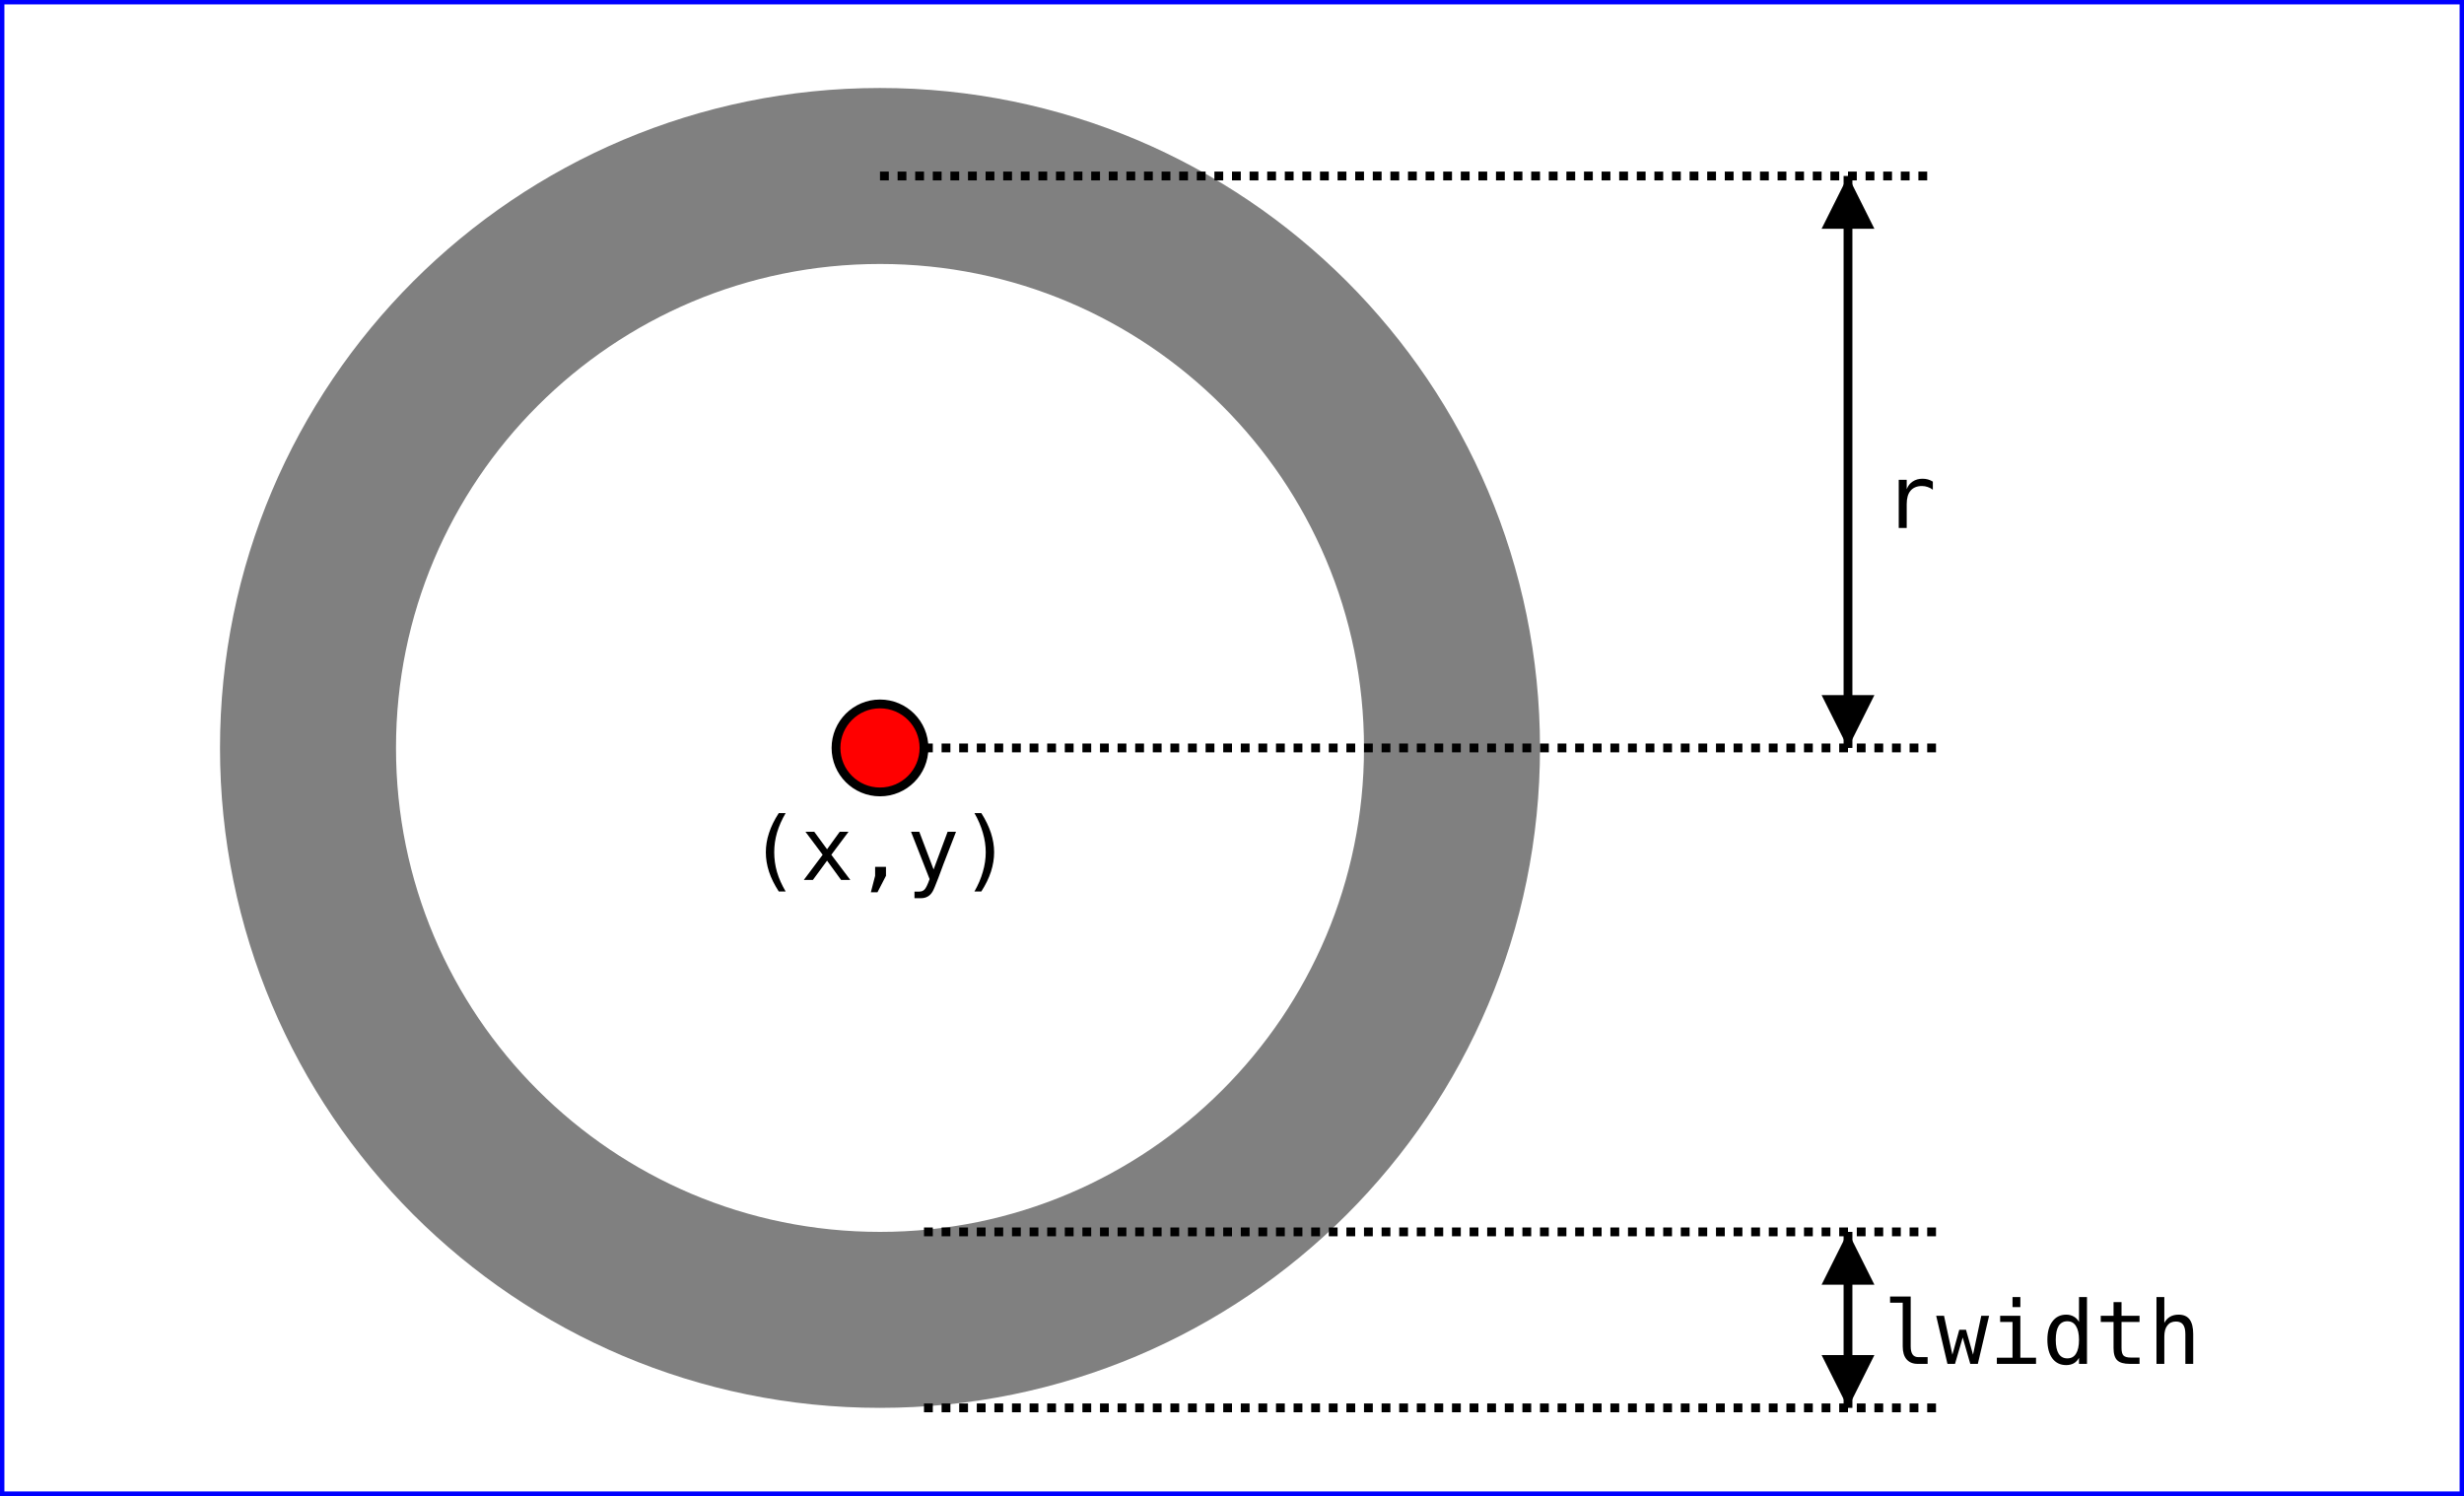
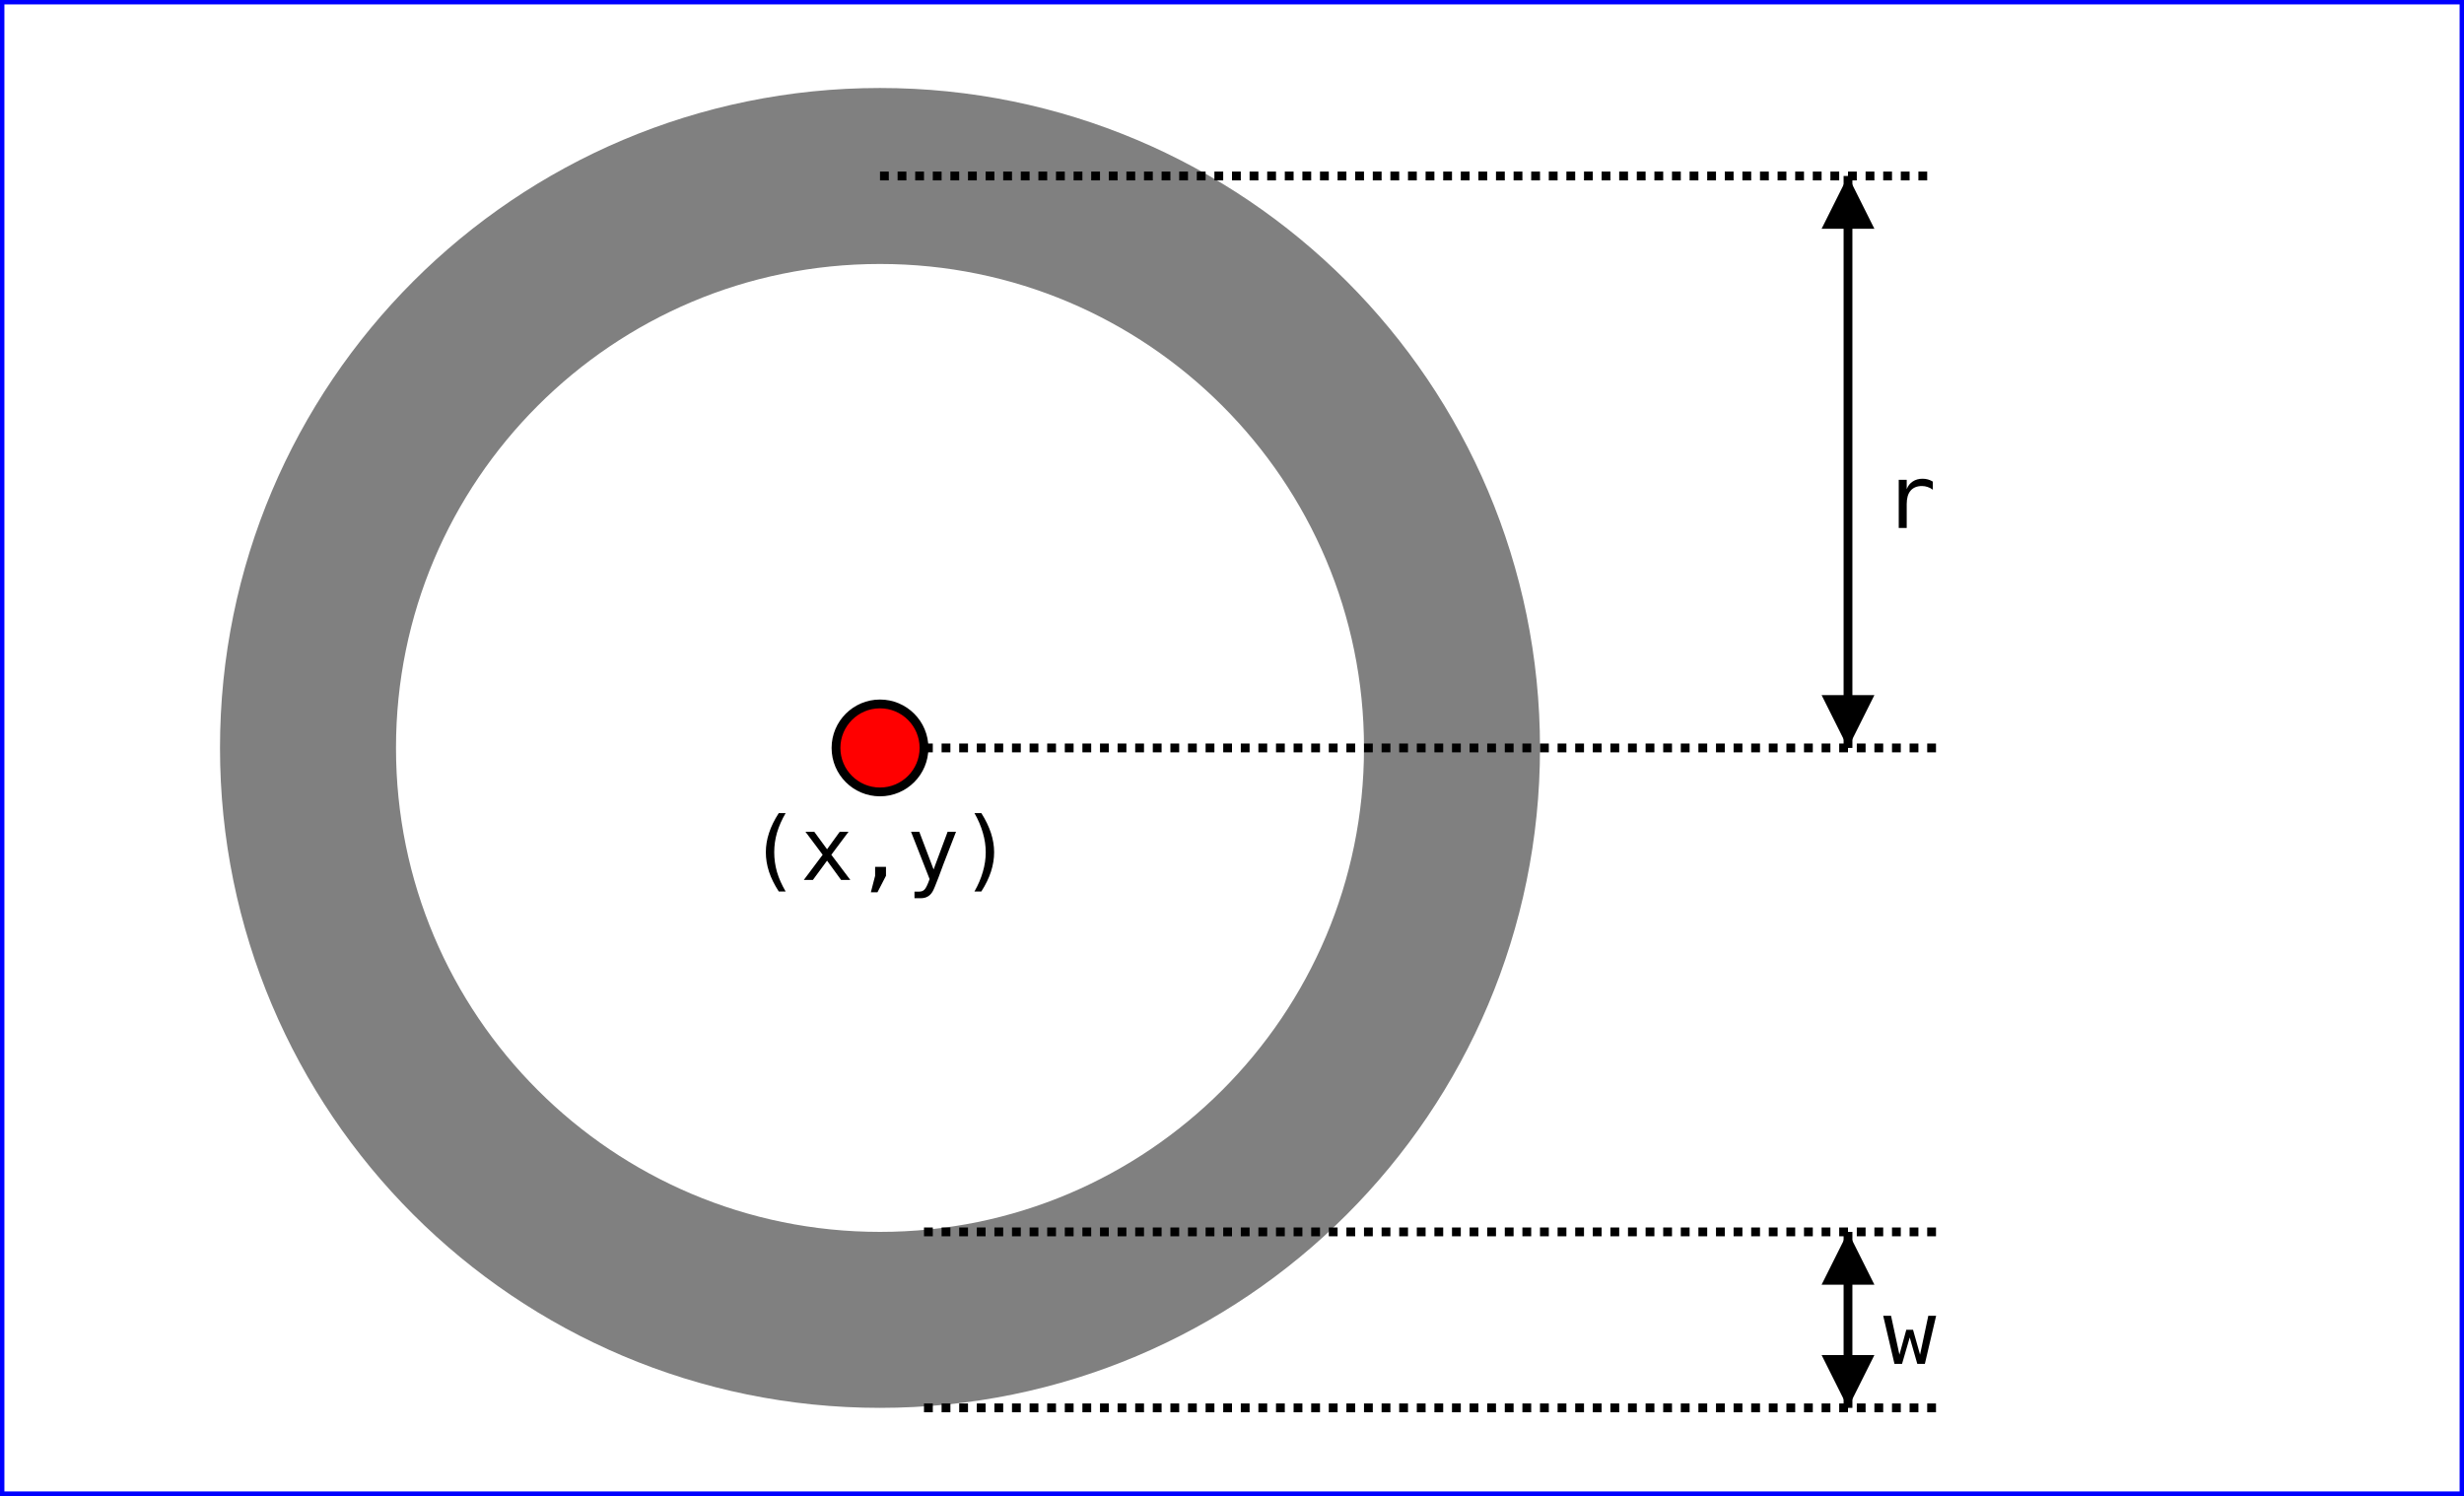
<svg xmlns="http://www.w3.org/2000/svg" version="1.1" width="280" height="170">
  <defs>
    <marker id="s_arrow" viewBox="0 0 10 10" refX="0" refY="5" markerUnits="strokeWidth" markerWidth="8" markerHeight="6" orient="auto">
      <path d="M 0 5 L 10 0 L 10 10 z" />
    </marker>
    <marker id="e_arrow" viewBox="0 0 10 10" refX="10" refY="5" markerUnits="strokeWidth" markerWidth="8" markerHeight="6" orient="auto">
      <path d="M 0 0 L 10 5 L 0 10 z" />
    </marker>
  </defs>
  <rect width="280" height="170" style="fill:none;stroke-width:1;stroke:rgb(0,0,255)" />
  <g transform="translate(100,85)">
    <circle cx="0" cy="0" r="65" stroke-width="20" style="fill:none;stroke:rgb(128,128,128)" />
    <circle cx="0" cy="0" r="5" style="fill:rgb(255,0,0);stroke-width:1;stroke:rgb(0,0,0)" />
    <text x="0" y="15" font-size="10" style="font-family:monospace;text-anchor:middle;fill:rgb(0,0,0)">(x,y)</text>
    <line x1="0" y1="-65" x2="120" y2="-65" style="stroke-width:1;stroke-dasharray:1,1;stroke:rgb(0,0,0)" />
    <line x1="5" y1="0" x2="120" y2="0" style="stroke-width:1;stroke-dasharray:1,1;stroke:rgb(0,0,0)" />
    <line x1="110" y1="-65" x2="110" y2="0" style="stroke-width:1;stroke:rgb(0,0,0)" marker-start="url(#s_arrow)" marker-end="url(#e_arrow)" />
    <text x="114" y="-25" font-size="10" style="font-family:monospace;fill:rgb(0,0,0)">r</text>
    <line x1="5" y1="55" x2="120" y2="55" style="stroke-width:1;stroke-dasharray:1,1;stroke:rgb(0,0,0)" />
    <line x1="5" y1="75" x2="120" y2="75" style="stroke-width:1;stroke-dasharray:1,1;stroke:rgb(0,0,0)" />
    <line x1="110" y1="55" x2="110" y2="75" style="stroke-width:1;stroke:rgb(0,0,0)" marker-start="url(#s_arrow)" marker-end="url(#e_arrow)" />
-     <text x="114" y="70" font-size="10" style="font-family:monospace;fill:rgb(0,0,0)">lwidth</text>
+     <text x="114" y="70" font-size="10" style="font-family:monospace;fill:rgb(0,0,0)">w</text>
  </g>
</svg>
